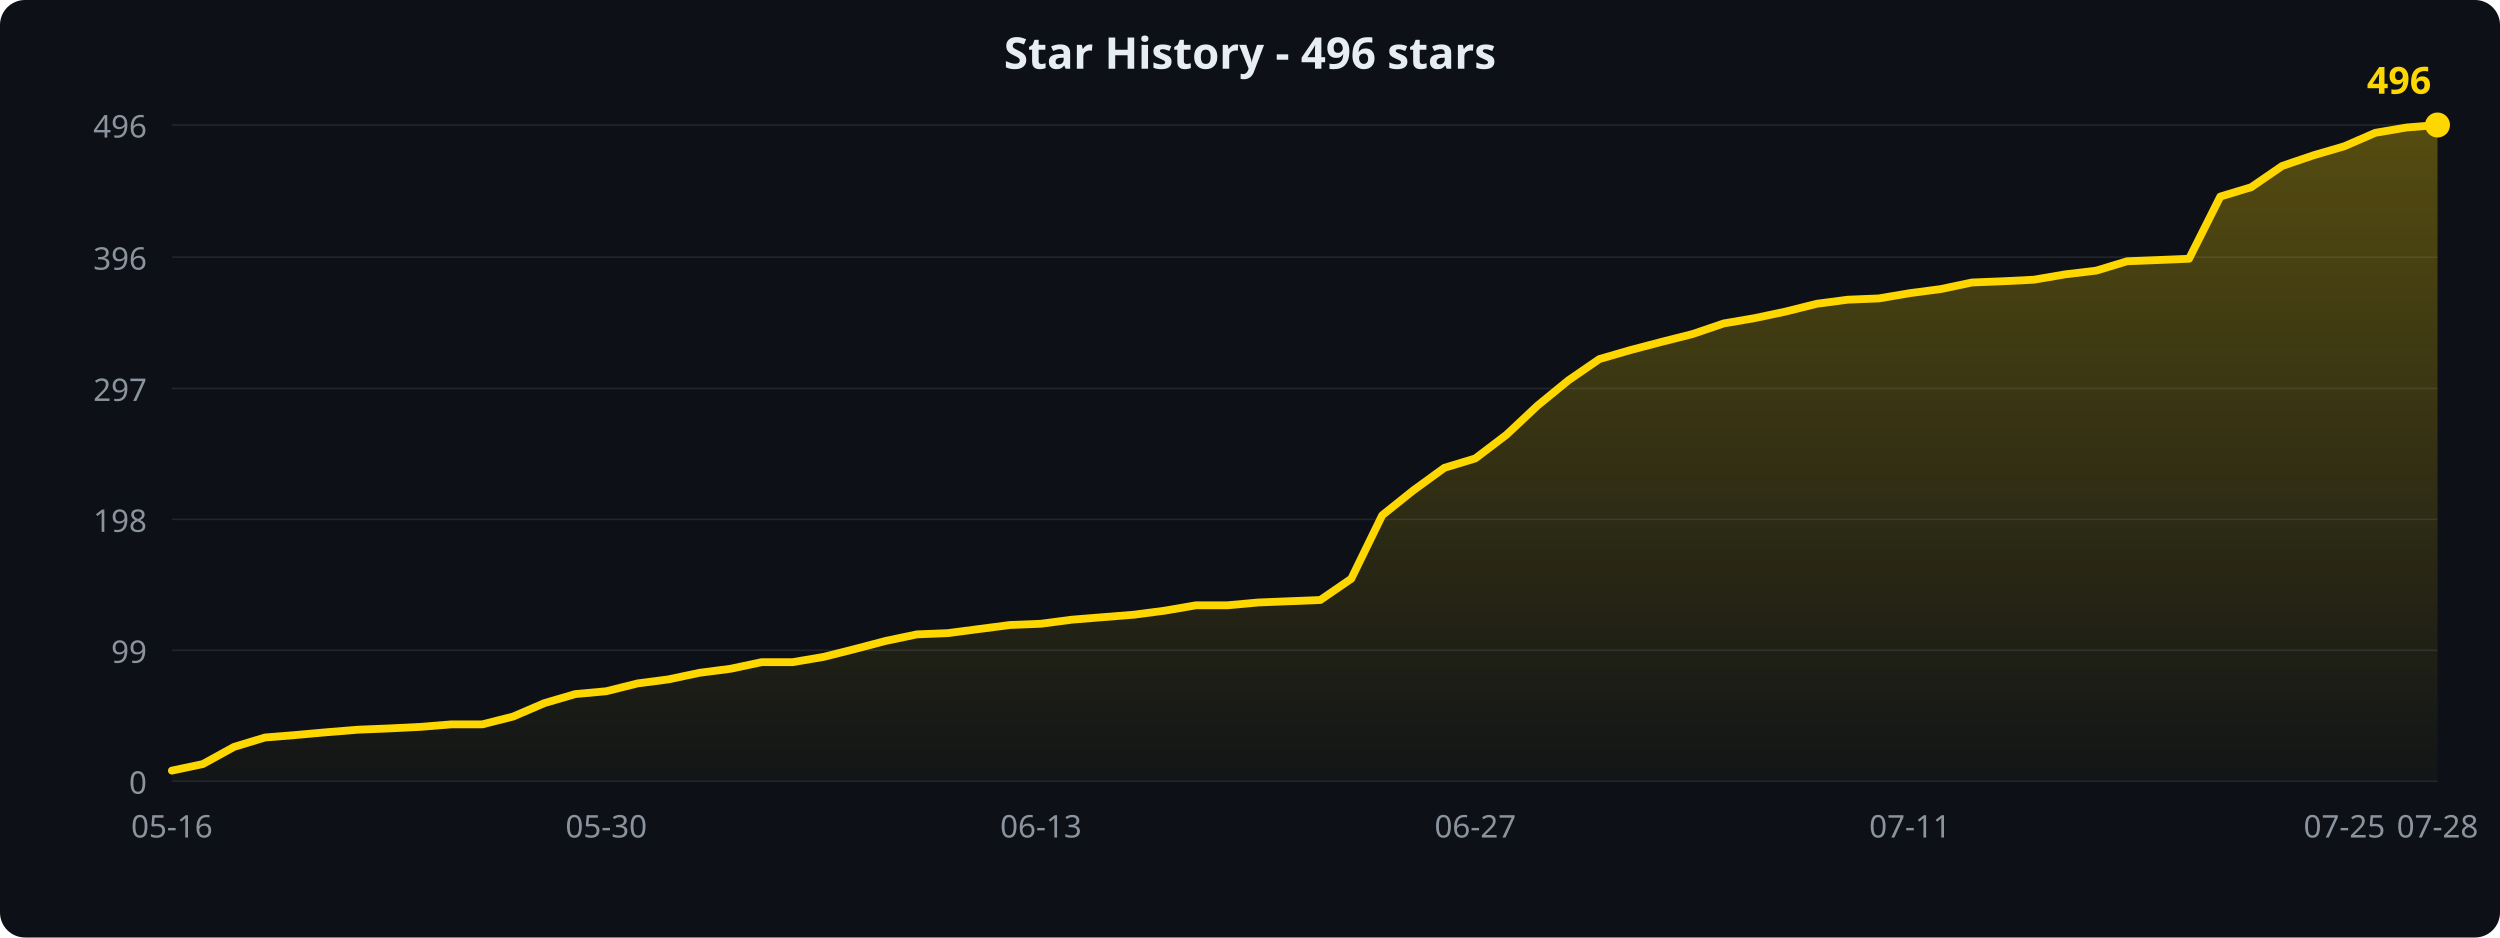
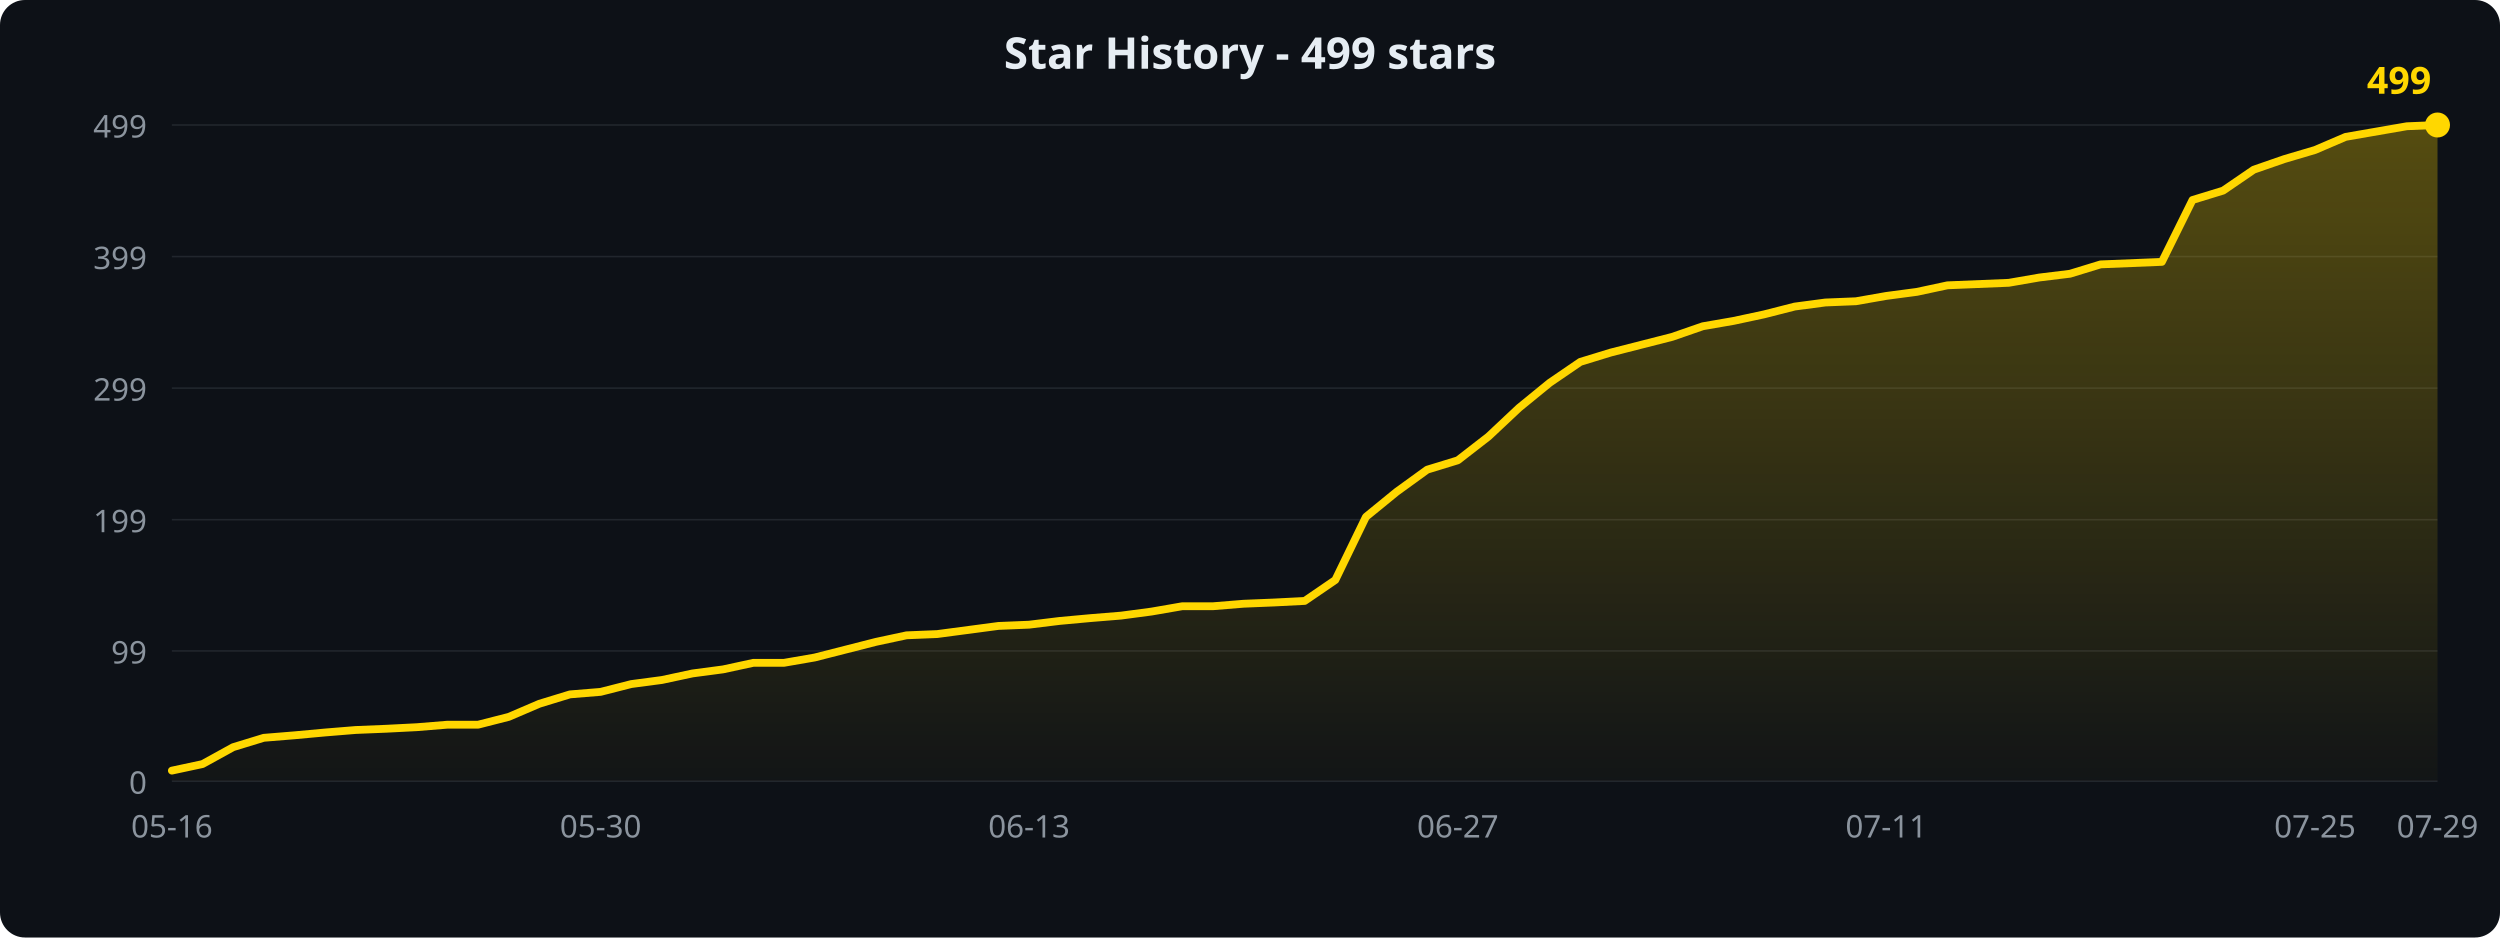
<svg xmlns="http://www.w3.org/2000/svg" viewBox="0 0 800 300" width="800" height="300">
  <defs>
    <linearGradient id="fill" x1="0" y1="0" x2="0" y2="1">
      <stop offset="0%" stop-color="#FFD700" stop-opacity="0.3" />
      <stop offset="100%" stop-color="#FFD700" stop-opacity="0.02" />
    </linearGradient>
  </defs>
  <rect width="800" height="300" rx="8" fill="#0d1117" />
  <text x="400.0" y="22" text-anchor="middle" fill="#e6edf3" font-family="system-ui,sans-serif" font-size="14" font-weight="600">
-     Star History - 496 stars
+     Star History - 499 stars
  </text>
  <line x1="55" y1="250.0" x2="780" y2="250.0" stroke="#21262d" stroke-width="0.5" />
  <text x="47" y="254.0" text-anchor="end" fill="#8b949e" font-family="system-ui,sans-serif" font-size="10">0</text>
-   <line x1="55" y1="208.1" x2="780" y2="208.1" stroke="#21262d" stroke-width="0.5" />
-   <text x="47" y="212.1" text-anchor="end" fill="#8b949e" font-family="system-ui,sans-serif" font-size="10">99</text>
-   <line x1="55" y1="166.2" x2="780" y2="166.2" stroke="#21262d" stroke-width="0.5" />
-   <text x="47" y="170.2" text-anchor="end" fill="#8b949e" font-family="system-ui,sans-serif" font-size="10">198</text>
-   <line x1="55" y1="124.3" x2="780" y2="124.3" stroke="#21262d" stroke-width="0.5" />
-   <text x="47" y="128.3" text-anchor="end" fill="#8b949e" font-family="system-ui,sans-serif" font-size="10">297</text>
-   <line x1="55" y1="82.3" x2="780" y2="82.3" stroke="#21262d" stroke-width="0.5" />
-   <text x="47" y="86.3" text-anchor="end" fill="#8b949e" font-family="system-ui,sans-serif" font-size="10">396</text>
+   <line x1="55" y1="208.3" x2="780" y2="208.3" stroke="#21262d" stroke-width="0.5" />
+   <text x="47" y="212.3" text-anchor="end" fill="#8b949e" font-family="system-ui,sans-serif" font-size="10">99</text>
+   <line x1="55" y1="166.3" x2="780" y2="166.3" stroke="#21262d" stroke-width="0.5" />
+   <text x="47" y="170.3" text-anchor="end" fill="#8b949e" font-family="system-ui,sans-serif" font-size="10">199</text>
+   <line x1="55" y1="124.2" x2="780" y2="124.2" stroke="#21262d" stroke-width="0.5" />
+   <text x="47" y="128.2" text-anchor="end" fill="#8b949e" font-family="system-ui,sans-serif" font-size="10">299</text>
+   <line x1="55" y1="82.1" x2="780" y2="82.1" stroke="#21262d" stroke-width="0.5" />
+   <text x="47" y="86.1" text-anchor="end" fill="#8b949e" font-family="system-ui,sans-serif" font-size="10">399</text>
  <line x1="55" y1="40.0" x2="780" y2="40.0" stroke="#21262d" stroke-width="0.5" />
-   <text x="47" y="44.0" text-anchor="end" fill="#8b949e" font-family="system-ui,sans-serif" font-size="10">496</text>
-   <polygon points="55.0,246.6 64.9,244.5 74.9,239.0 84.8,236.0 94.7,235.2 104.7,234.3 114.6,233.5 124.5,233.1 134.5,232.6 144.4,231.8 154.3,231.8 164.2,229.3 174.2,225.0 184.1,222.1 194.0,221.2 204.0,218.7 213.9,217.4 223.8,215.3 233.8,214.0 243.7,211.9 253.6,211.9 263.6,210.2 273.5,207.7 283.4,205.1 293.4,203.0 303.3,202.6 313.2,201.3 323.2,200.0 333.1,199.6 343.0,198.3 352.9,197.5 362.9,196.7 372.8,195.4 382.7,193.7 392.7,193.7 402.6,192.8 412.5,192.4 422.5,192.0 432.4,185.2 442.3,164.9 452.3,156.9 462.2,149.7 472.1,146.7 482.1,139.1 492.0,129.8 501.9,121.7 511.8,114.9 521.8,112.0 531.7,109.4 541.6,106.9 551.6,103.5 561.5,101.8 571.4,99.7 581.4,97.2 591.3,95.9 601.2,95.5 611.2,93.8 621.1,92.5 631.0,90.4 641.0,90.0 650.9,89.5 660.8,87.8 670.8,86.6 680.7,83.6 690.6,83.2 700.5,82.8 710.5,62.9 720.4,59.9 730.3,53.1 740.3,49.7 750.2,46.8 760.1,42.5 770.1,40.8 780.0,40.0 780.0,250.0 55.0,250.0" fill="url(#fill)" />
-   <polyline points="55.0,246.6 64.9,244.5 74.9,239.0 84.8,236.0 94.7,235.2 104.7,234.3 114.6,233.5 124.5,233.1 134.5,232.6 144.4,231.8 154.3,231.8 164.2,229.3 174.2,225.0 184.1,222.1 194.0,221.2 204.0,218.7 213.9,217.4 223.8,215.3 233.8,214.0 243.7,211.9 253.6,211.9 263.6,210.2 273.5,207.7 283.4,205.1 293.4,203.0 303.3,202.6 313.2,201.3 323.2,200.0 333.1,199.6 343.0,198.3 352.9,197.5 362.9,196.7 372.8,195.4 382.7,193.7 392.7,193.7 402.6,192.8 412.5,192.4 422.5,192.0 432.4,185.2 442.3,164.9 452.3,156.9 462.2,149.7 472.1,146.7 482.1,139.1 492.0,129.8 501.9,121.7 511.8,114.9 521.8,112.0 531.7,109.4 541.6,106.9 551.6,103.5 561.5,101.8 571.4,99.7 581.4,97.2 591.3,95.9 601.2,95.5 611.2,93.8 621.1,92.5 631.0,90.4 641.0,90.0 650.9,89.5 660.8,87.8 670.8,86.6 680.7,83.6 690.6,83.2 700.5,82.8 710.5,62.9 720.4,59.9 730.3,53.1 740.3,49.7 750.2,46.8 760.1,42.5 770.1,40.8 780.0,40.0" fill="none" stroke="#FFD700" stroke-width="2.5" stroke-linejoin="round" stroke-linecap="round" />
+   <text x="47" y="44.0" text-anchor="end" fill="#8b949e" font-family="system-ui,sans-serif" font-size="10">499</text>
+   <polygon points="55.0,246.6 64.8,244.5 74.6,239.1 84.4,236.1 94.2,235.3 104.0,234.4 113.8,233.6 123.6,233.2 133.4,232.7 143.2,231.9 153.0,231.9 162.8,229.4 172.6,225.2 182.4,222.2 192.2,221.4 202.0,218.9 211.8,217.6 221.6,215.5 231.4,214.2 241.1,212.1 250.9,212.1 260.7,210.4 270.5,207.9 280.3,205.4 290.1,203.3 299.9,202.9 309.7,201.6 319.5,200.3 329.3,199.9 339.1,198.7 348.9,197.8 358.7,197.0 368.5,195.7 378.3,194.0 388.1,194.0 397.9,193.2 407.7,192.8 417.5,192.3 427.3,185.6 437.1,165.4 446.9,157.4 456.7,150.3 466.5,147.3 476.3,139.7 486.1,130.5 495.9,122.5 505.7,115.8 515.5,112.8 525.3,110.3 535.1,107.8 544.9,104.4 554.7,102.7 564.5,100.6 574.3,98.1 584.1,96.8 593.9,96.4 603.6,94.7 613.4,93.4 623.2,91.3 633.0,90.9 642.8,90.5 652.6,88.8 662.4,87.6 672.2,84.6 682.0,84.2 691.8,83.8 701.6,64.0 711.4,61.0 721.2,54.3 731.0,50.9 740.8,48.0 750.6,43.8 760.4,42.1 770.2,40.4 780.0,40.0 780.0,250.0 55.0,250.0" fill="url(#fill)" />
+   <polyline points="55.0,246.6 64.8,244.5 74.6,239.1 84.4,236.1 94.2,235.3 104.0,234.4 113.8,233.6 123.6,233.2 133.4,232.7 143.2,231.9 153.0,231.9 162.8,229.4 172.6,225.2 182.4,222.2 192.2,221.4 202.0,218.9 211.8,217.6 221.6,215.5 231.4,214.2 241.1,212.1 250.9,212.1 260.7,210.4 270.5,207.9 280.3,205.4 290.1,203.3 299.9,202.9 309.7,201.6 319.5,200.3 329.3,199.9 339.1,198.7 348.9,197.8 358.7,197.0 368.5,195.7 378.3,194.0 388.1,194.0 397.9,193.2 407.7,192.8 417.5,192.3 427.3,185.6 437.1,165.4 446.9,157.4 456.7,150.3 466.5,147.3 476.3,139.7 486.1,130.5 495.9,122.5 505.7,115.8 515.5,112.8 525.3,110.3 535.1,107.8 544.9,104.4 554.7,102.7 564.5,100.6 574.3,98.1 584.1,96.8 593.9,96.4 603.6,94.7 613.4,93.4 623.2,91.3 633.0,90.9 642.8,90.5 652.6,88.8 662.4,87.6 672.2,84.6 682.0,84.2 691.8,83.8 701.6,64.0 711.4,61.0 721.2,54.3 731.0,50.9 740.8,48.0 750.6,43.8 760.4,42.1 770.2,40.4 780.0,40.0" fill="none" stroke="#FFD700" stroke-width="2.5" stroke-linejoin="round" stroke-linecap="round" />
  <text x="55.0" y="268" text-anchor="middle" fill="#8b949e" font-family="system-ui,sans-serif" font-size="10">05-16</text>
-   <text x="194.0" y="268" text-anchor="middle" fill="#8b949e" font-family="system-ui,sans-serif" font-size="10">05-30</text>
-   <text x="333.1" y="268" text-anchor="middle" fill="#8b949e" font-family="system-ui,sans-serif" font-size="10">06-13</text>
-   <text x="472.1" y="268" text-anchor="middle" fill="#8b949e" font-family="system-ui,sans-serif" font-size="10">06-27</text>
-   <text x="611.2" y="268" text-anchor="middle" fill="#8b949e" font-family="system-ui,sans-serif" font-size="10">07-11</text>
-   <text x="750.2" y="268" text-anchor="middle" fill="#8b949e" font-family="system-ui,sans-serif" font-size="10">07-25</text>
-   <text x="780.0" y="268" text-anchor="middle" fill="#8b949e" font-family="system-ui,sans-serif" font-size="10">07-28</text>
+   <text x="192.2" y="268" text-anchor="middle" fill="#8b949e" font-family="system-ui,sans-serif" font-size="10">05-30</text>
+   <text x="329.3" y="268" text-anchor="middle" fill="#8b949e" font-family="system-ui,sans-serif" font-size="10">06-13</text>
+   <text x="466.5" y="268" text-anchor="middle" fill="#8b949e" font-family="system-ui,sans-serif" font-size="10">06-27</text>
+   <text x="603.6" y="268" text-anchor="middle" fill="#8b949e" font-family="system-ui,sans-serif" font-size="10">07-11</text>
+   <text x="740.8" y="268" text-anchor="middle" fill="#8b949e" font-family="system-ui,sans-serif" font-size="10">07-25</text>
+   <text x="780.0" y="268" text-anchor="middle" fill="#8b949e" font-family="system-ui,sans-serif" font-size="10">07-29</text>
  <circle cx="780.0" cy="40.0" r="4" fill="#FFD700" />
-   <text x="778.0" y="30.0" text-anchor="end" fill="#FFD700" font-family="system-ui,sans-serif" font-size="12" font-weight="600">496</text>
+   <text x="778.0" y="30.0" text-anchor="end" fill="#FFD700" font-family="system-ui,sans-serif" font-size="12" font-weight="600">499</text>
</svg>
